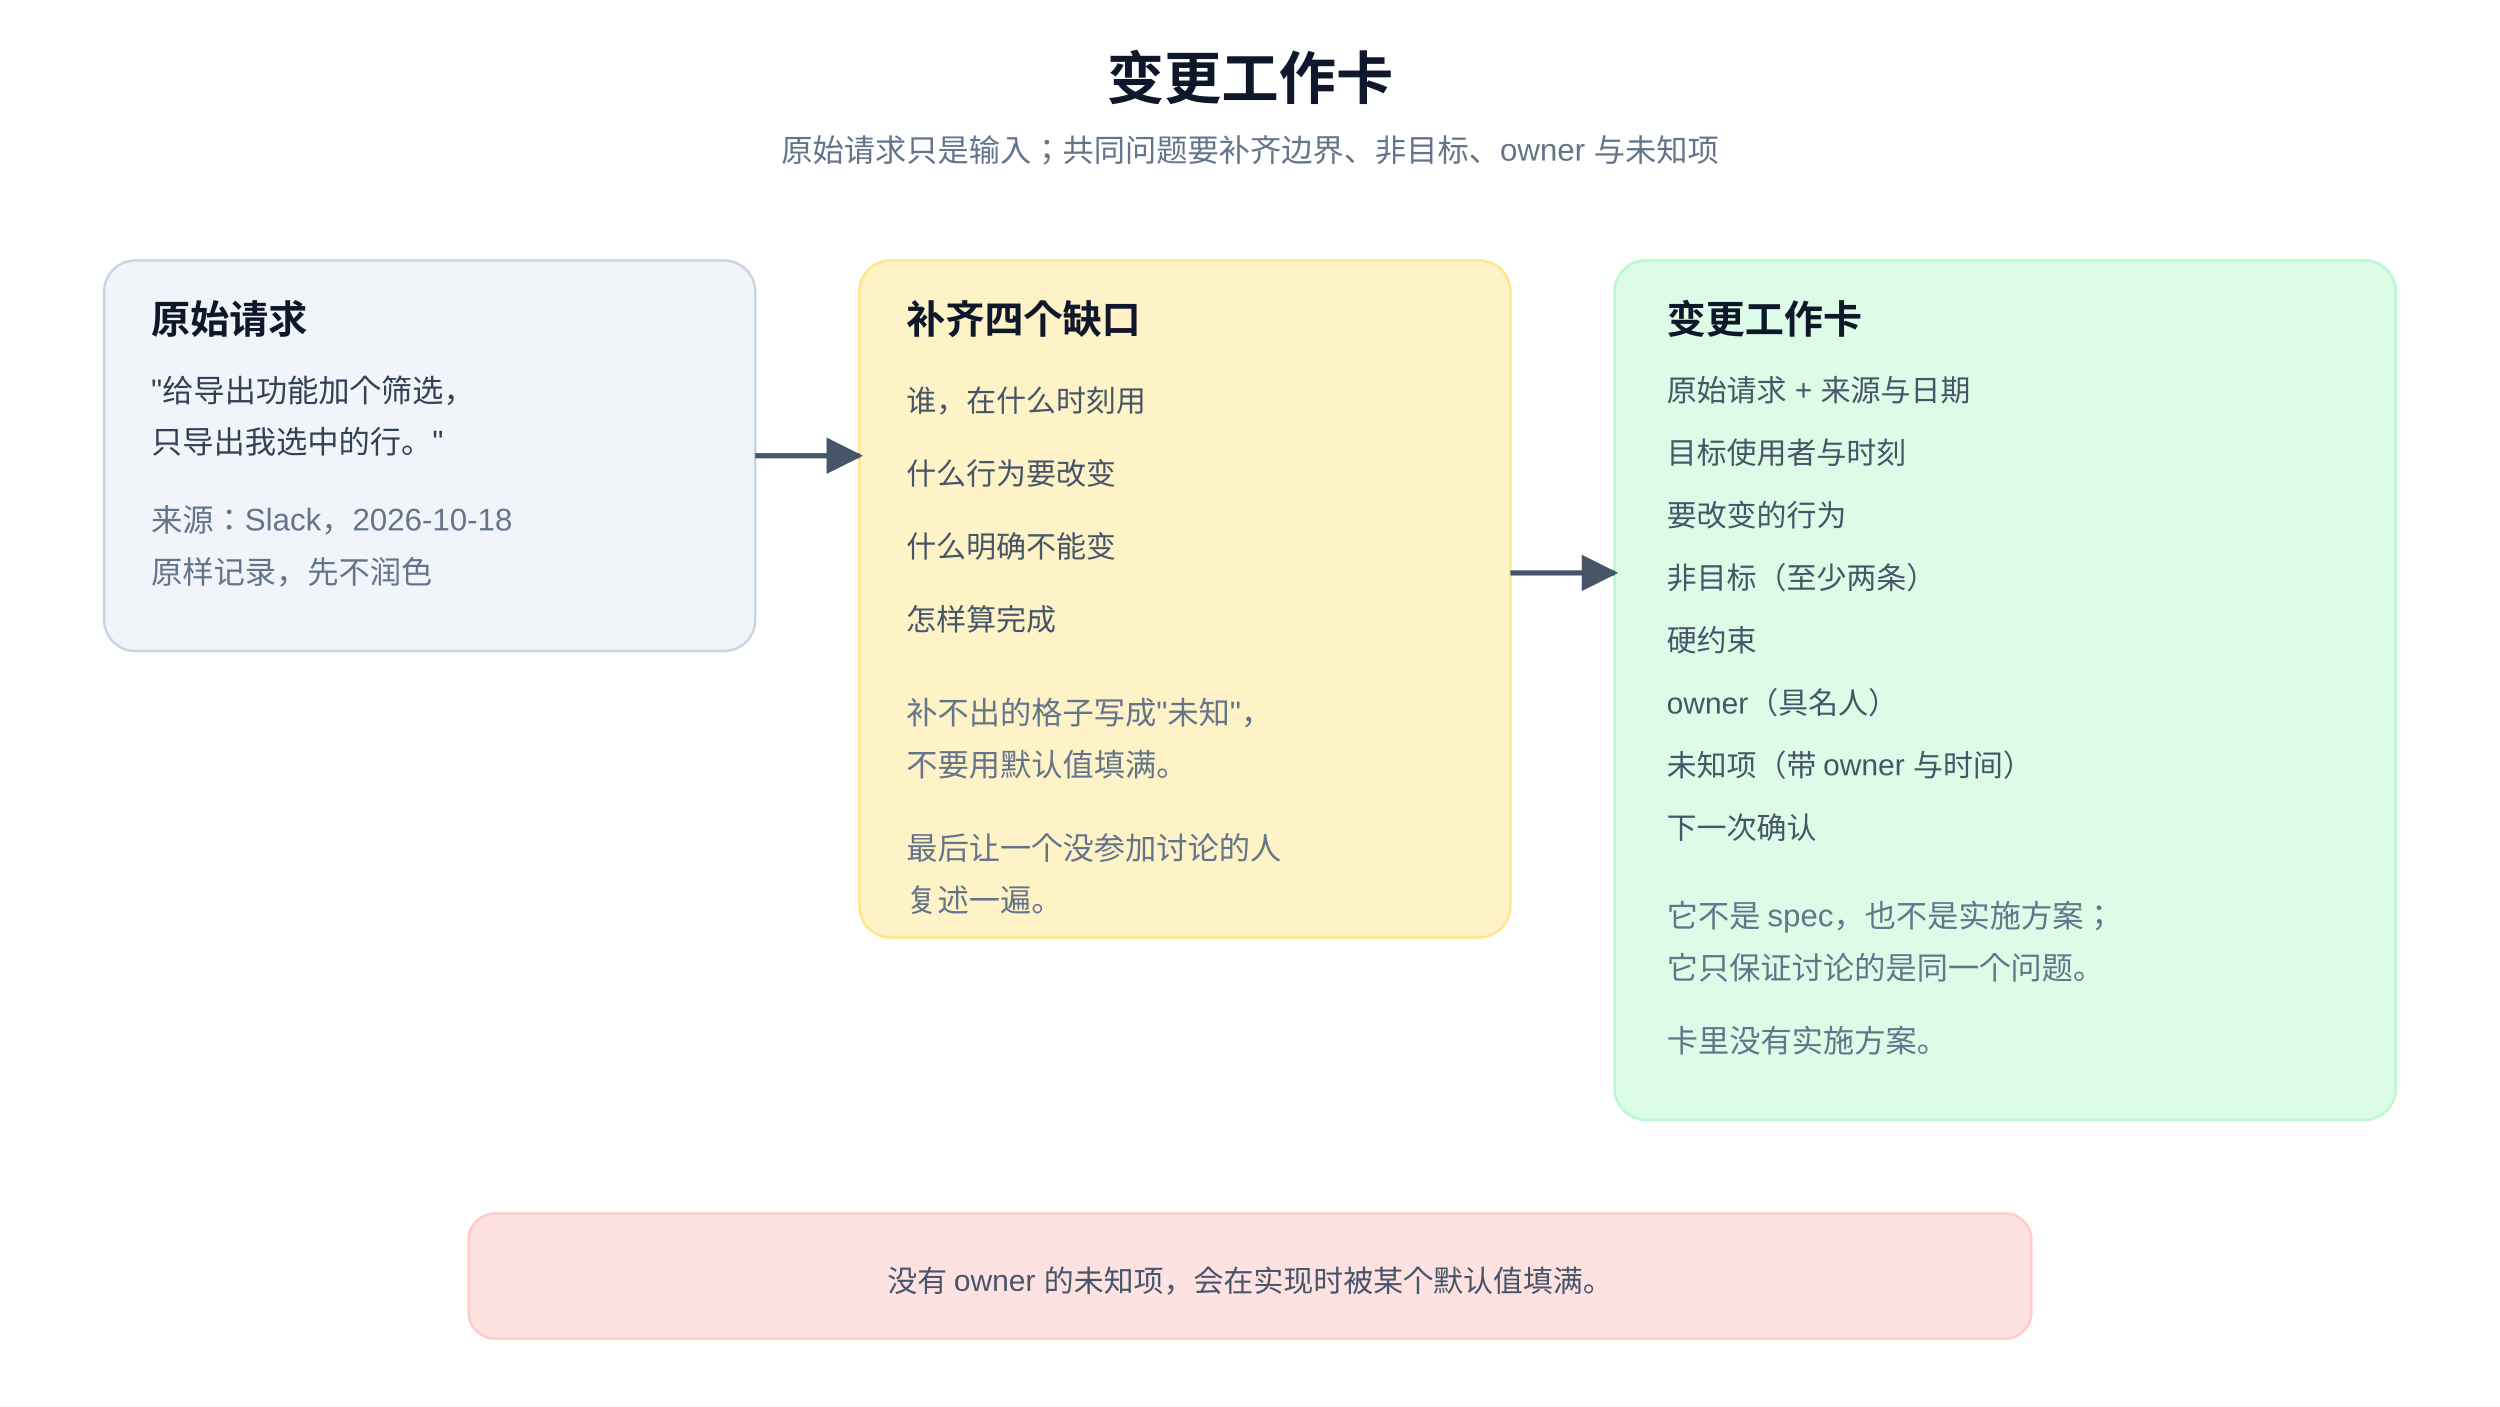
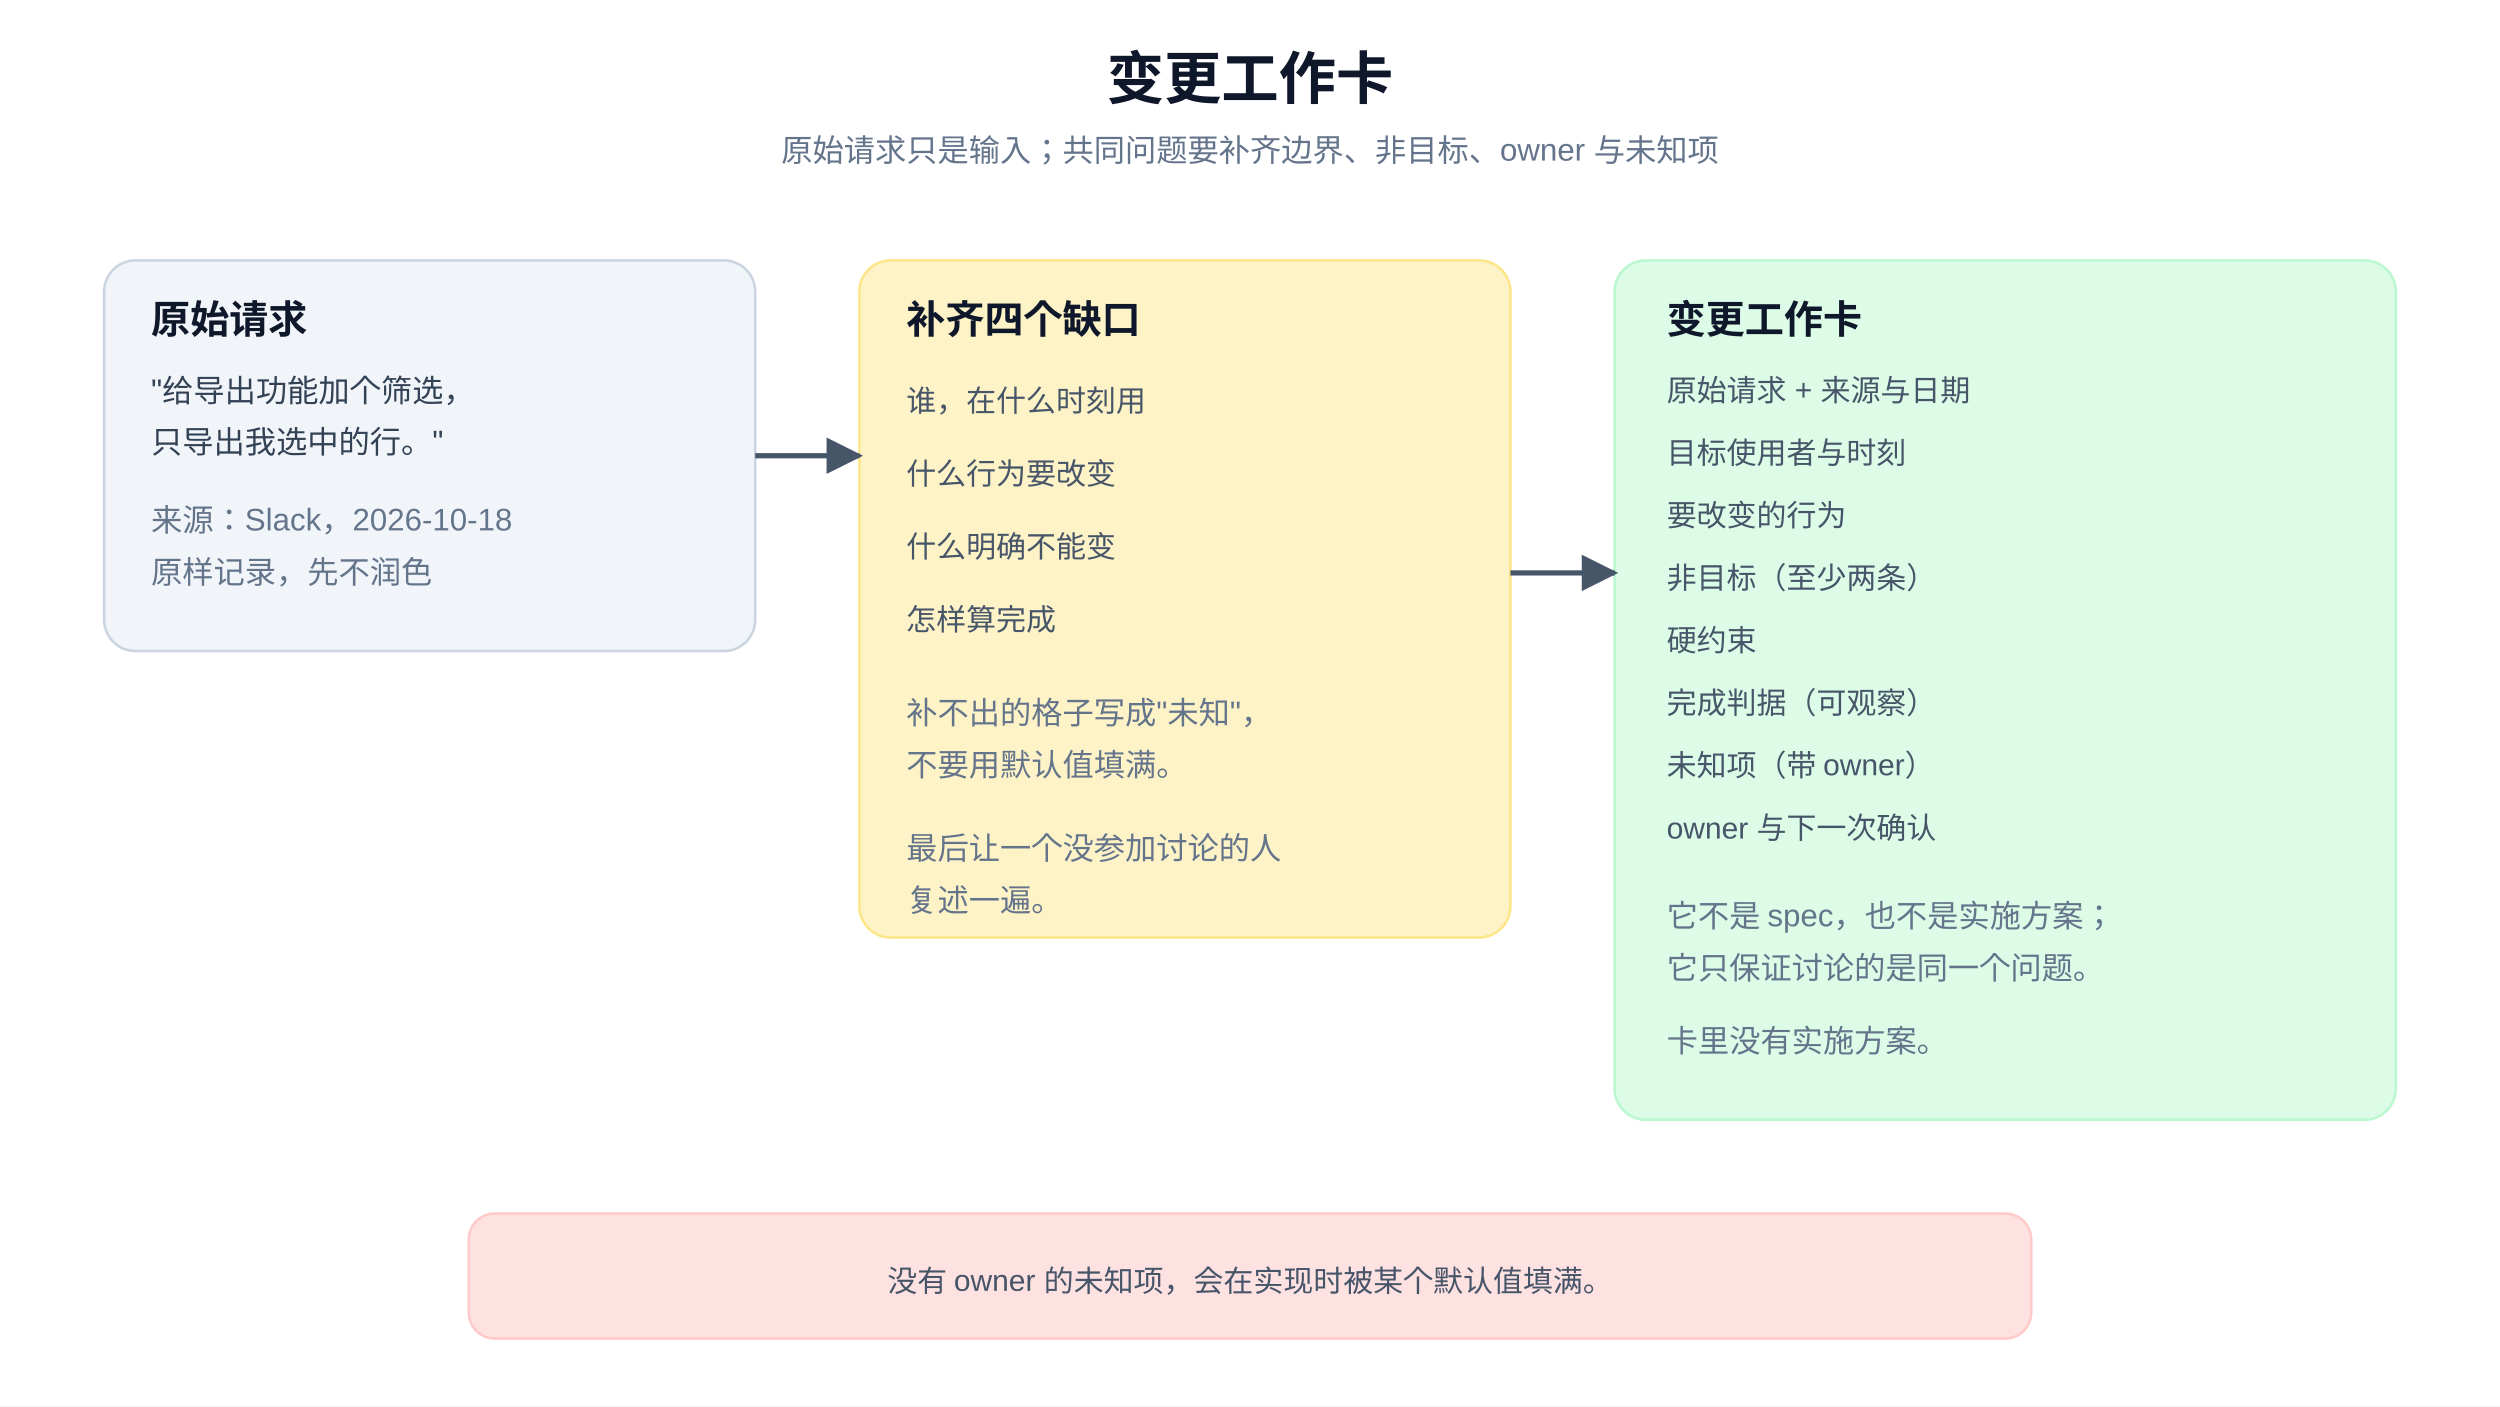
<svg xmlns="http://www.w3.org/2000/svg" viewBox="0 0 960 540" width="960" height="540" role="img" aria-label="变更工作卡的字段与来源">
  <defs>
    <marker id="arrow" viewBox="0 0 10 10" refX="9" refY="5" markerWidth="7" markerHeight="7" orient="auto-start-reverse">
      <path d="M 0 0 L 10 5 L 0 10 z" fill="#475569" />
    </marker>
    <style>
      .t { font-family: -apple-system, "PingFang SC", "Helvetica Neue", Arial, sans-serif; }
      .h { font-size: 22px; font-weight: 700; fill: #0f172a; }
      .s { font-size: 12px; fill: #64748b; }
      .bt { font-size: 15px; font-weight: 700; fill: #0f172a; }
      .bs { font-size: 11.5px; fill: #475569; }
      .q { font-size: 12px; fill: #334155; }
    </style>
  </defs>
  <rect width="960" height="540" fill="#ffffff" />
  <text x="480" y="38" text-anchor="middle" class="t h">变更工作卡</text>
  <text x="480" y="62" text-anchor="middle" class="t s">原始请求只是输入；共同问题要补齐边界、非目标、owner 与未知项</text>
  <rect x="40" y="100" width="250" height="150" rx="12" fill="#f1f5f9" stroke="#cbd5e1" />
  <text x="58" y="128" class="t bt">原始请求</text>
  <text x="58" y="154" class="t q">"给导出功能加个筛选，</text>
  <text x="58" y="174" class="t q">只导出我选中的行。"</text>
  <text x="58" y="204" class="t s">来源：Slack，2026-10-18</text>
  <text x="58" y="224" class="t s">原样记录，先不润色</text>
  <rect x="330" y="100" width="250" height="260" rx="12" fill="#fef3c7" stroke="#fde68a" />
  <text x="348" y="128" class="t bt">补齐四个缺口</text>
  <text x="348" y="158" class="t bs">谁，在什么时刻用</text>
  <text x="348" y="186" class="t bs">什么行为要改变</text>
  <text x="348" y="214" class="t bs">什么明确不能变</text>
  <text x="348" y="242" class="t bs">怎样算完成</text>
  <text x="348" y="278" class="t s">补不出的格子写成"未知"，</text>
  <text x="348" y="298" class="t s">不要用默认值填满。</text>
  <text x="348" y="330" class="t s">最后让一个没参加讨论的人</text>
  <text x="348" y="350" class="t s">复述一遍。</text>
  <rect x="620" y="100" width="300" height="330" rx="12" fill="#dcfce7" stroke="#bbf7d0" />
  <text x="640" y="128" class="t bt">变更工作卡</text>
  <text x="640" y="154" class="t bs">原始请求 + 来源与日期</text>
  <text x="640" y="178" class="t bs">目标使用者与时刻</text>
  <text x="640" y="202" class="t bs">要改变的行为</text>
  <text x="640" y="226" class="t bs">非目标（至少两条）</text>
  <text x="640" y="250" class="t bs">硬约束</text>
-   <text x="640" y="274" class="t bs">owner（具名人）</text>
-   <text x="640" y="298" class="t bs">未知项（带 owner 与时间）</text>
-   <text x="640" y="322" class="t bs">下一次确认</text>
+   <text x="640" y="274" class="t bs">完成判据（可观察）</text>
+   <text x="640" y="298" class="t bs">未知项（带 owner）</text>
+   <text x="640" y="322" class="t bs">owner 与下一次确认</text>
  <text x="640" y="356" class="t s">它不是 spec，也不是实施方案；</text>
  <text x="640" y="376" class="t s">它只保证讨论的是同一个问题。</text>
  <text x="640" y="404" class="t s">卡里没有实施方案。</text>
  <line x1="290" y1="175" x2="330" y2="175" stroke="#475569" stroke-width="2" marker-end="url(#arrow)" />
  <line x1="580" y1="220" x2="620" y2="220" stroke="#475569" stroke-width="2" marker-end="url(#arrow)" />
  <rect x="180" y="466" width="600" height="48" rx="10" fill="#fee2e2" stroke="#fecaca" />
  <text x="480" y="496" text-anchor="middle" class="t bs">没有 owner 的未知项，会在实现时被某个默认值填满。</text>
</svg>
